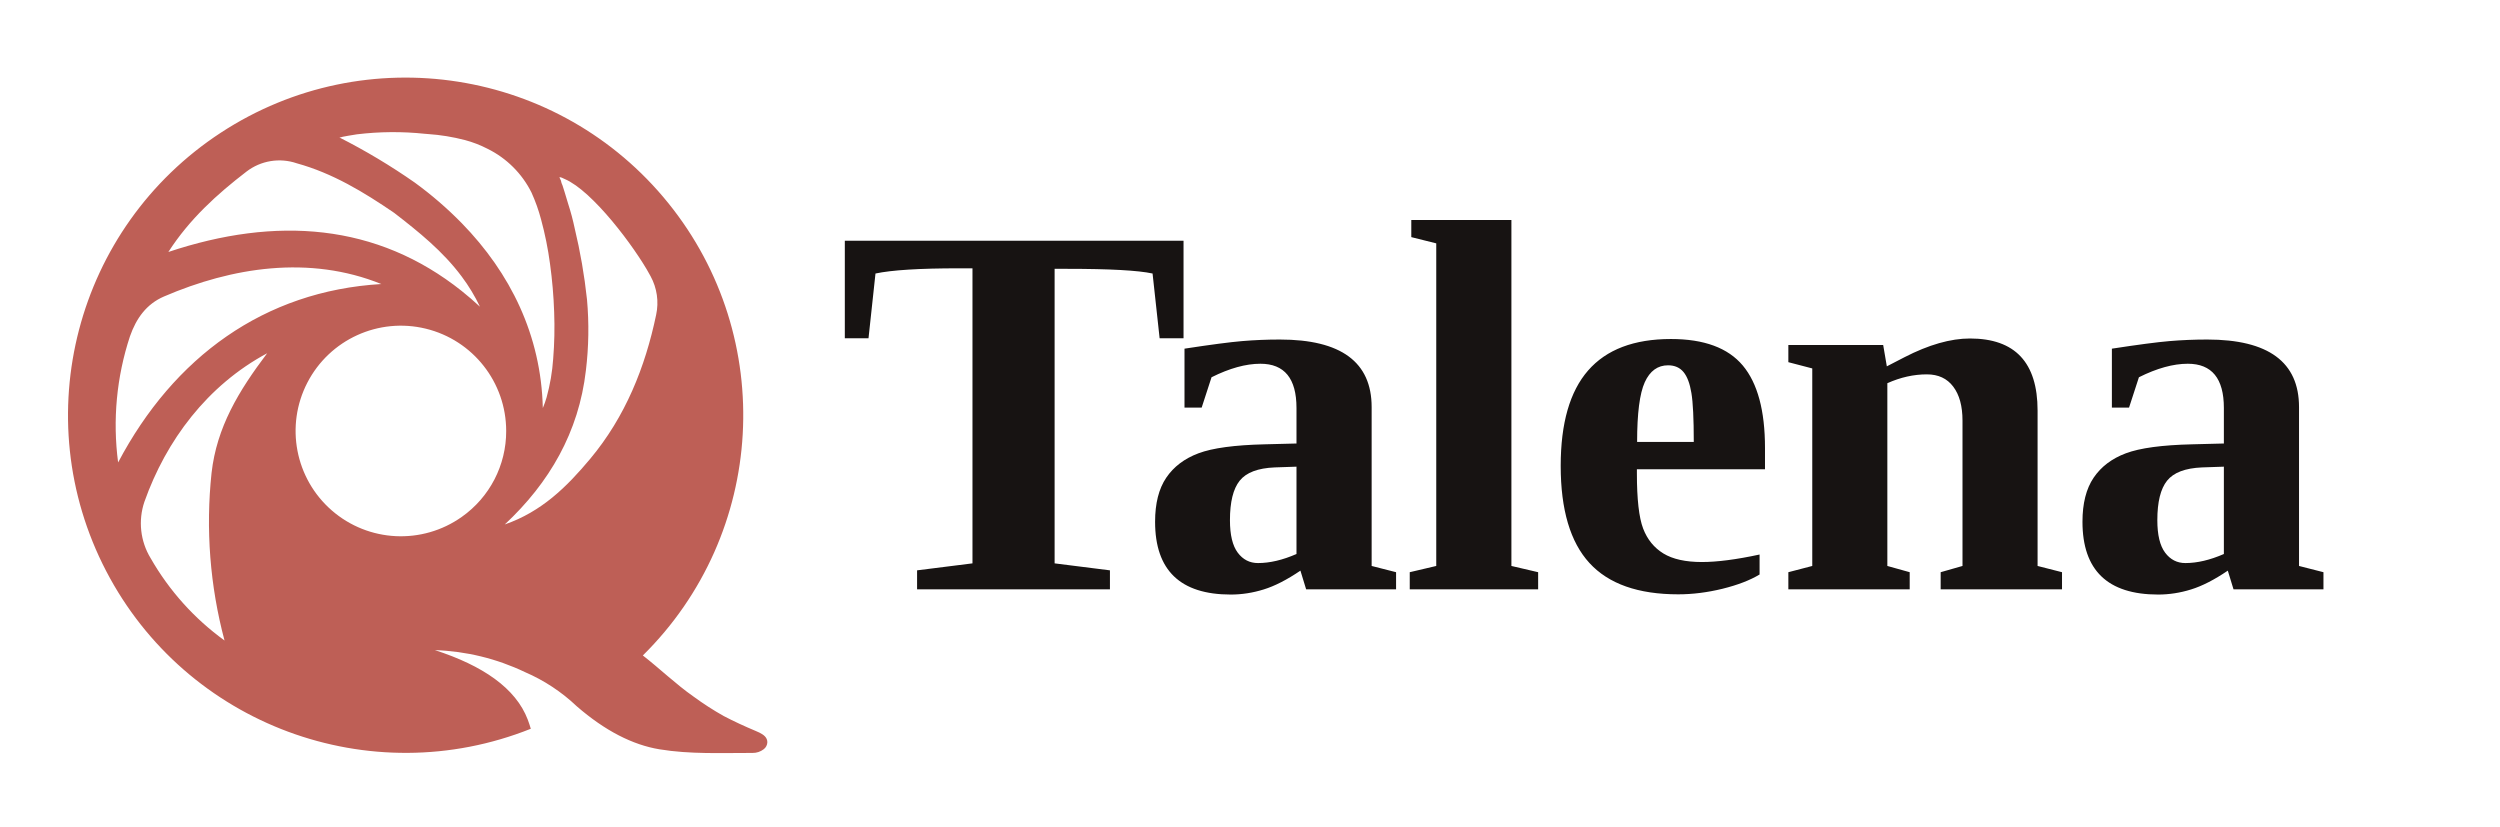
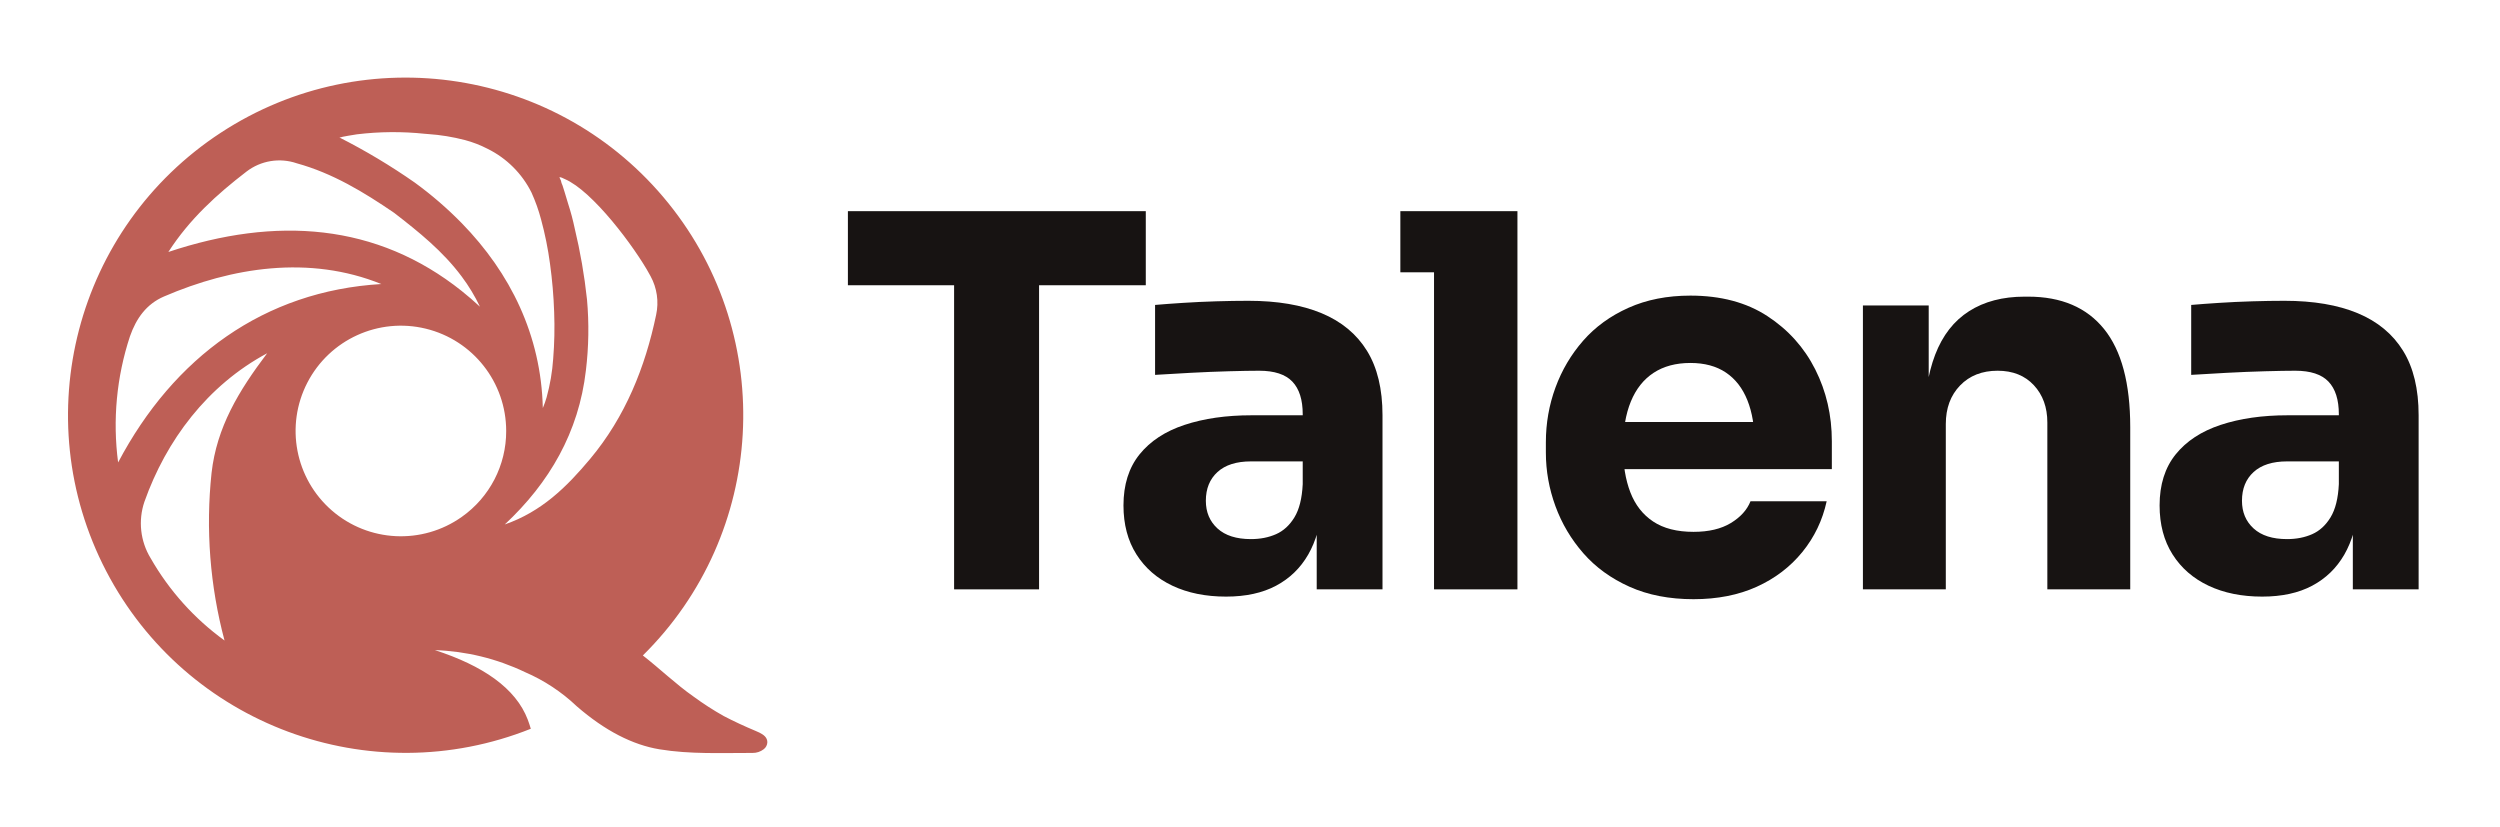
<svg xmlns="http://www.w3.org/2000/svg" width="526" height="174" viewBox="0 0 526 174">
  <defs>
    <clipPath id="clip-path">
      <rect id="Rectangle_726" data-name="Rectangle 726" width="147.369" height="142.445" fill="#be5f56" />
    </clipPath>
    <clipPath id="clip-Talena-logo-v7">
      <rect width="526" height="174" />
    </clipPath>
  </defs>
  <g id="Talena-logo-v7" clip-path="url(#clip-Talena-logo-v7)">
    <rect width="526" height="174" fill="rgba(255,255,255,0)" />
    <g id="Group_337" data-name="Group 337" transform="translate(14.086 16)">
      <g id="Group_327" data-name="Group 327" transform="translate(0)" clip-path="url(#clip-path)">
        <path id="Path_278" data-name="Path 278" d="M145.775,138.178c-.31-.155-.625-.286-.91-.407-2.276-.954-4.518-1.985-6.7-3.128a62.8,62.8,0,0,1-6.353-4.1c-3.671-2.567-7.114-5.893-10.644-8.634a71.032,71.032,0,1,0-23.574,15.424c-.184-.639-.4-1.278-.634-1.908-2.528-6.663-9.525-11.4-19.54-14.639a47.58,47.58,0,0,1,18.939,4.62,37.115,37.115,0,0,1,10.9,7.191,0,0,0,0,1,0,0c5.952,5.167,11.781,8.13,17.428,9.06,6.431,1.061,12.983.751,19.554.76a3.7,3.7,0,0,0,2.358-.78,1.906,1.906,0,0,0,.765-1.467c0-1-.77-1.574-1.593-1.985M58.14,12.755c.329-.063.654-.126.983-.184.63-.111,1.259-.218,1.889-.31A63.518,63.518,0,0,1,75.3,12.15c.223.019.441.034.659.053a42.043,42.043,0,0,1,7.792,1.269,23.654,23.654,0,0,1,4.736,1.83,20.411,20.411,0,0,1,9.254,9.211,35.936,35.936,0,0,1,2.015,5.661,71.656,71.656,0,0,1,1.879,9.317,98.724,98.724,0,0,1,.876,10.208,82.72,82.72,0,0,1-.208,9.8,41.327,41.327,0,0,1-1.38,8.1,19.427,19.427,0,0,1-.8,2.252c-.358-15.312-6.823-28.4-17.06-38.9a78.681,78.681,0,0,0-9.884-8.537,130.992,130.992,0,0,0-15.874-9.5c.126.068.683-.14.833-.169M37.777,20.1a11.349,11.349,0,0,1,10.576-1.743c7.511,2.073,14.039,6.019,20.484,10.421,5.177,4,10.261,8.087,14.228,13.414a37.118,37.118,0,0,1,3.83,6.339q-1.889-1.751-3.83-3.3C65.186,30.968,44.019,29.448,21.336,37.017,25.8,30.087,31.593,24.847,37.777,20.1M13.254,54.775c1.322-3.777,3.453-6.8,7.177-8.4,14.276-6.136,30.537-8.746,45.714-2.615C41.5,45.225,22.465,59.133,10.765,81.3a59.811,59.811,0,0,1,2.489-26.528m19.9,63.99a55.242,55.242,0,0,1-15.545-17.317A14.1,14.1,0,0,1,16.3,89.569c4.576-12.915,13.24-24.5,25.826-31.244C36.1,66.3,31.516,73.888,30.426,83.5a96.929,96.929,0,0,0,2.731,35.269m49.908-26.01a22.154,22.154,0,1,1,9.351-18.082,22.035,22.035,0,0,1-9.351,18.082m9.051,1.588c9.395-8.765,15.583-19.443,17.07-32.407a71.238,71.238,0,0,0,.232-14.93,117.854,117.854,0,0,0-2.6-15.017,49.819,49.819,0,0,0-1.351-5.07q-.378-1.315-.794-2.63c-.136-.431-.276-.862-.412-1.293a3.8,3.8,0,0,1-.334-1.017,5.206,5.206,0,0,1-.32-.688c.32-.063.77.218,1.061.344a10.548,10.548,0,0,1,1.148.571,18.746,18.746,0,0,1,2.45,1.724c.9.731,1.748,1.516,2.571,2.334.9.886,1.753,1.811,2.591,2.755.862.973,1.695,1.976,2.508,3,.8,1,1.574,2.019,2.324,3.051q1.053,1.446,2.039,2.93c.571.862,1.128,1.729,1.656,2.62.291.489.571.983.838,1.487a11.748,11.748,0,0,1,1.172,8.131c-2.3,11.022-6.475,21.438-13.864,30.286-4.954,5.927-10.223,11.123-17.99,13.821" transform="translate(0 0)" fill="#be5f56" />
      </g>
    </g>
-     <text x="176" y="124" fill="#171312" font-family="Georgia, 'Liberation Serif', 'Times New Roman', serif" font-size="112" font-weight="700" letter-spacing="-1">Talena</text>
+     <path data-sora-glyph="T" fill="#171312" d="M227 0L227 607L391 607L391 0L227 0ZM22 587L22 730L597 730L597 587L22 587Z" transform="translate(176 124) scale(0.109 -0.109)" />
+     <path data-sora-glyph="a" fill="#171312" d="M404 0L404 162L377 162L377 338Q377 380 357 401Q337 422 293 422Q271 422 235 421Q199 420 161 418Q123 416 92 414L92 549Q115 551 146 553Q177 555 210 556Q243 557 272 557Q356 557 413.5 533Q471 509 501 460.5Q531 412 531 336L531 0L404 0ZM229 -14Q170 -14 125.5 7Q81 28 56 67.5Q31 107 31 162Q31 222 62 260.5Q93 299 149 317.5Q205 336 278 336L395 336L395 247L277 247Q235 247 212.5 226.5Q190 206 190 171Q190 138 212.5 117.5Q235 97 277 97Q304 97 325.5 106.5Q347 116 361 139Q375 162 377 203L415 163Q410 106 387.5 67Q365 28 325.5 7Q286 -14 229 -14Z" transform="translate(233 124) scale(0.109 -0.109)" />
+     <path data-sora-glyph="l" fill="#171312" d="M80 0L80 730L241 730L241 0L80 0ZM15 612L15 730L241 730L241 612L15 612Z" transform="translate(293 124) scale(0.109 -0.109)" />
+     <path data-sora-glyph="e" fill="#171312" d="M324 -19Q254 -19 200.5 5Q147 29 111.5 69.5Q76 110 57.5 160.5Q39 211 39 264L39 284Q39 339 57.5 389.5Q76 440 111 480Q146 520 198.5 543.5Q251 567 318 567Q406 567 466.5 527.5Q527 488 559 424.5Q591 361 591 286L591 232L106 232L106 323L494 323L442 281Q442 330 428 365Q414 400 386.5 418.5Q359 437 318 437Q276 437 247 418Q218 399 203 362.5Q188 326 188 273Q188 224 202 187.5Q216 151 246 131Q276 111 324 111Q368 111 396 128Q424 145 434 170L581 170Q569 115 534 72Q499 29 446 5Q393 -19 324 -19Z" transform="translate(321 124) scale(0.109 -0.109)" />
+     <path data-sora-glyph="n" fill="#171312" d="M73 0L73 548L200 548L200 313L191 313Q191 397 212.5 453Q234 509 278 537Q322 565 385 565L392 565Q488 565 538.5 502.5Q589 440 589 313L589 0L429 0L429 322Q429 366 403 394Q377 422 333 422Q288 422 260.5 393.5Q233 365 233 319L233 0L73 0Z" transform="translate(384 124) scale(0.109 -0.109)" />
+     <path data-sora-glyph="a" fill="#171312" d="M404 0L404 162L377 162L377 338Q377 380 357 401Q337 422 293 422Q271 422 235 421Q199 420 161 418Q123 416 92 414L92 549Q115 551 146 553Q177 555 210 556Q243 557 272 557Q356 557 413.5 533Q471 509 501 460.5Q531 412 531 336L531 0L404 0ZM229 -14Q170 -14 125.5 7Q81 28 56 67.5Q31 107 31 162Q31 222 62 260.5Q93 299 149 317.5Q205 336 278 336L395 336L395 247L277 247Q235 247 212.5 226.5Q190 206 190 171Q190 138 212.5 117.5Q235 97 277 97Q304 97 325.5 106.5Q347 116 361 139Q375 162 377 203L415 163Q410 106 387.5 67Q365 28 325.5 7Q286 -14 229 -14Z" transform="translate(451 124) scale(0.109 -0.109)" />
  </g>
</svg>
